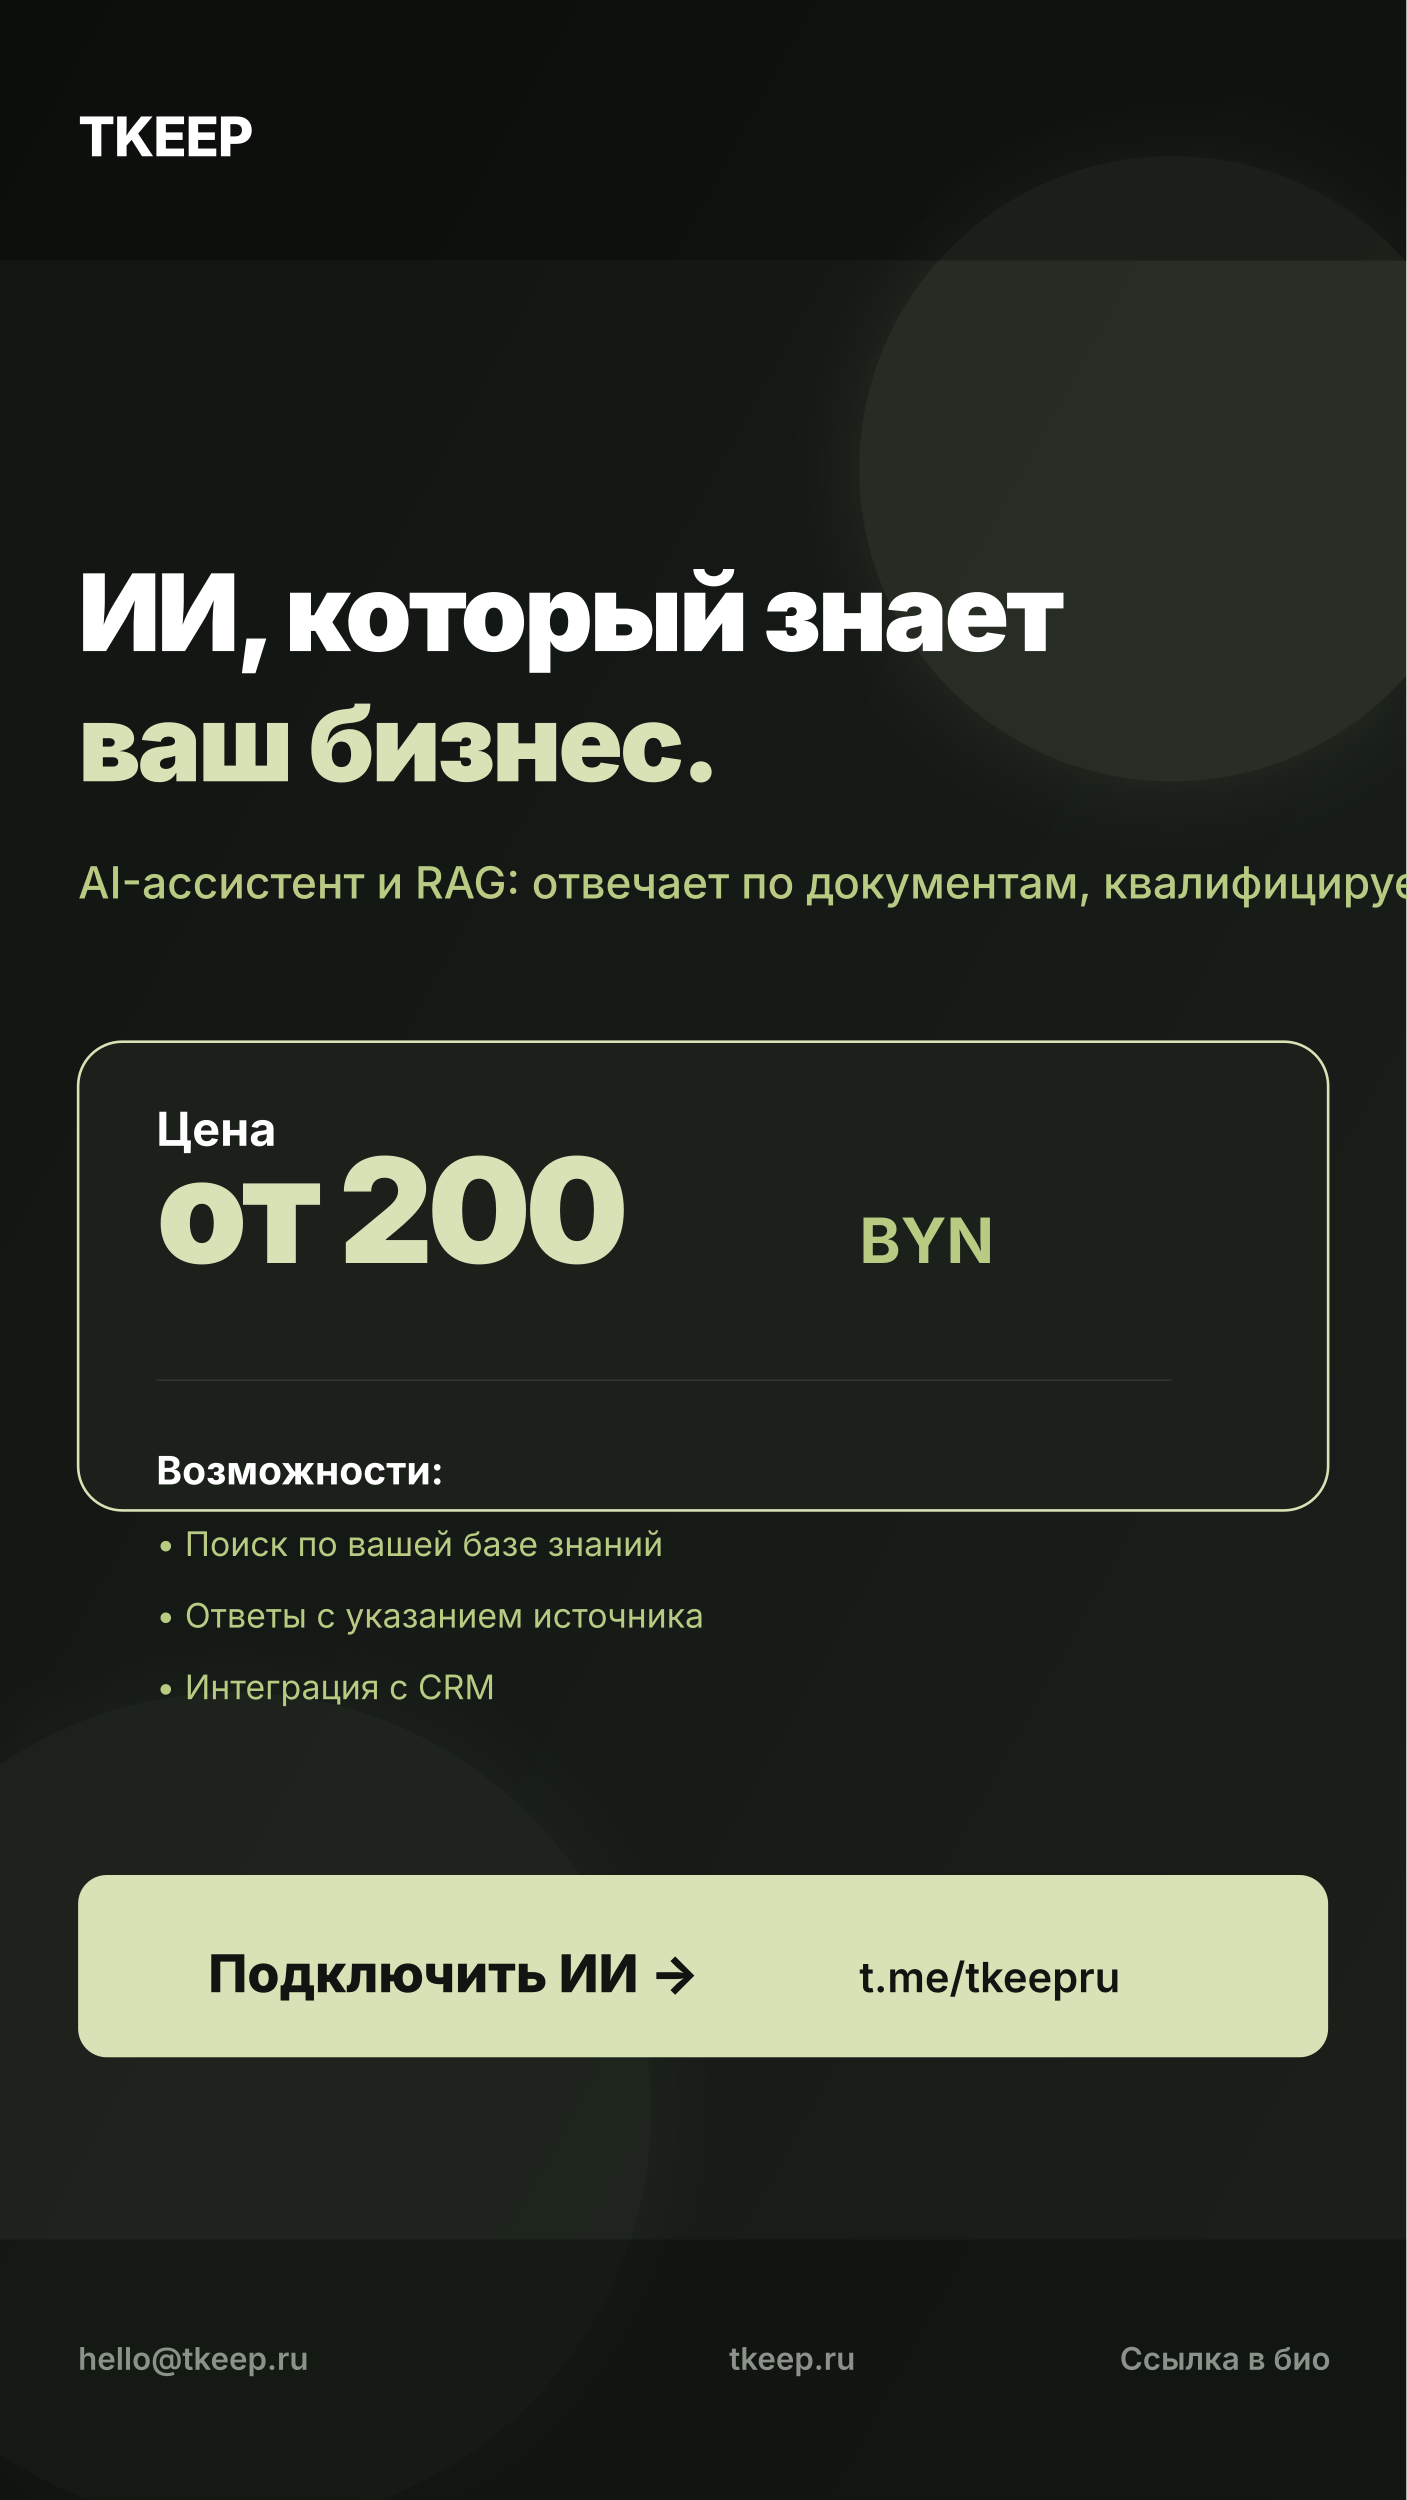
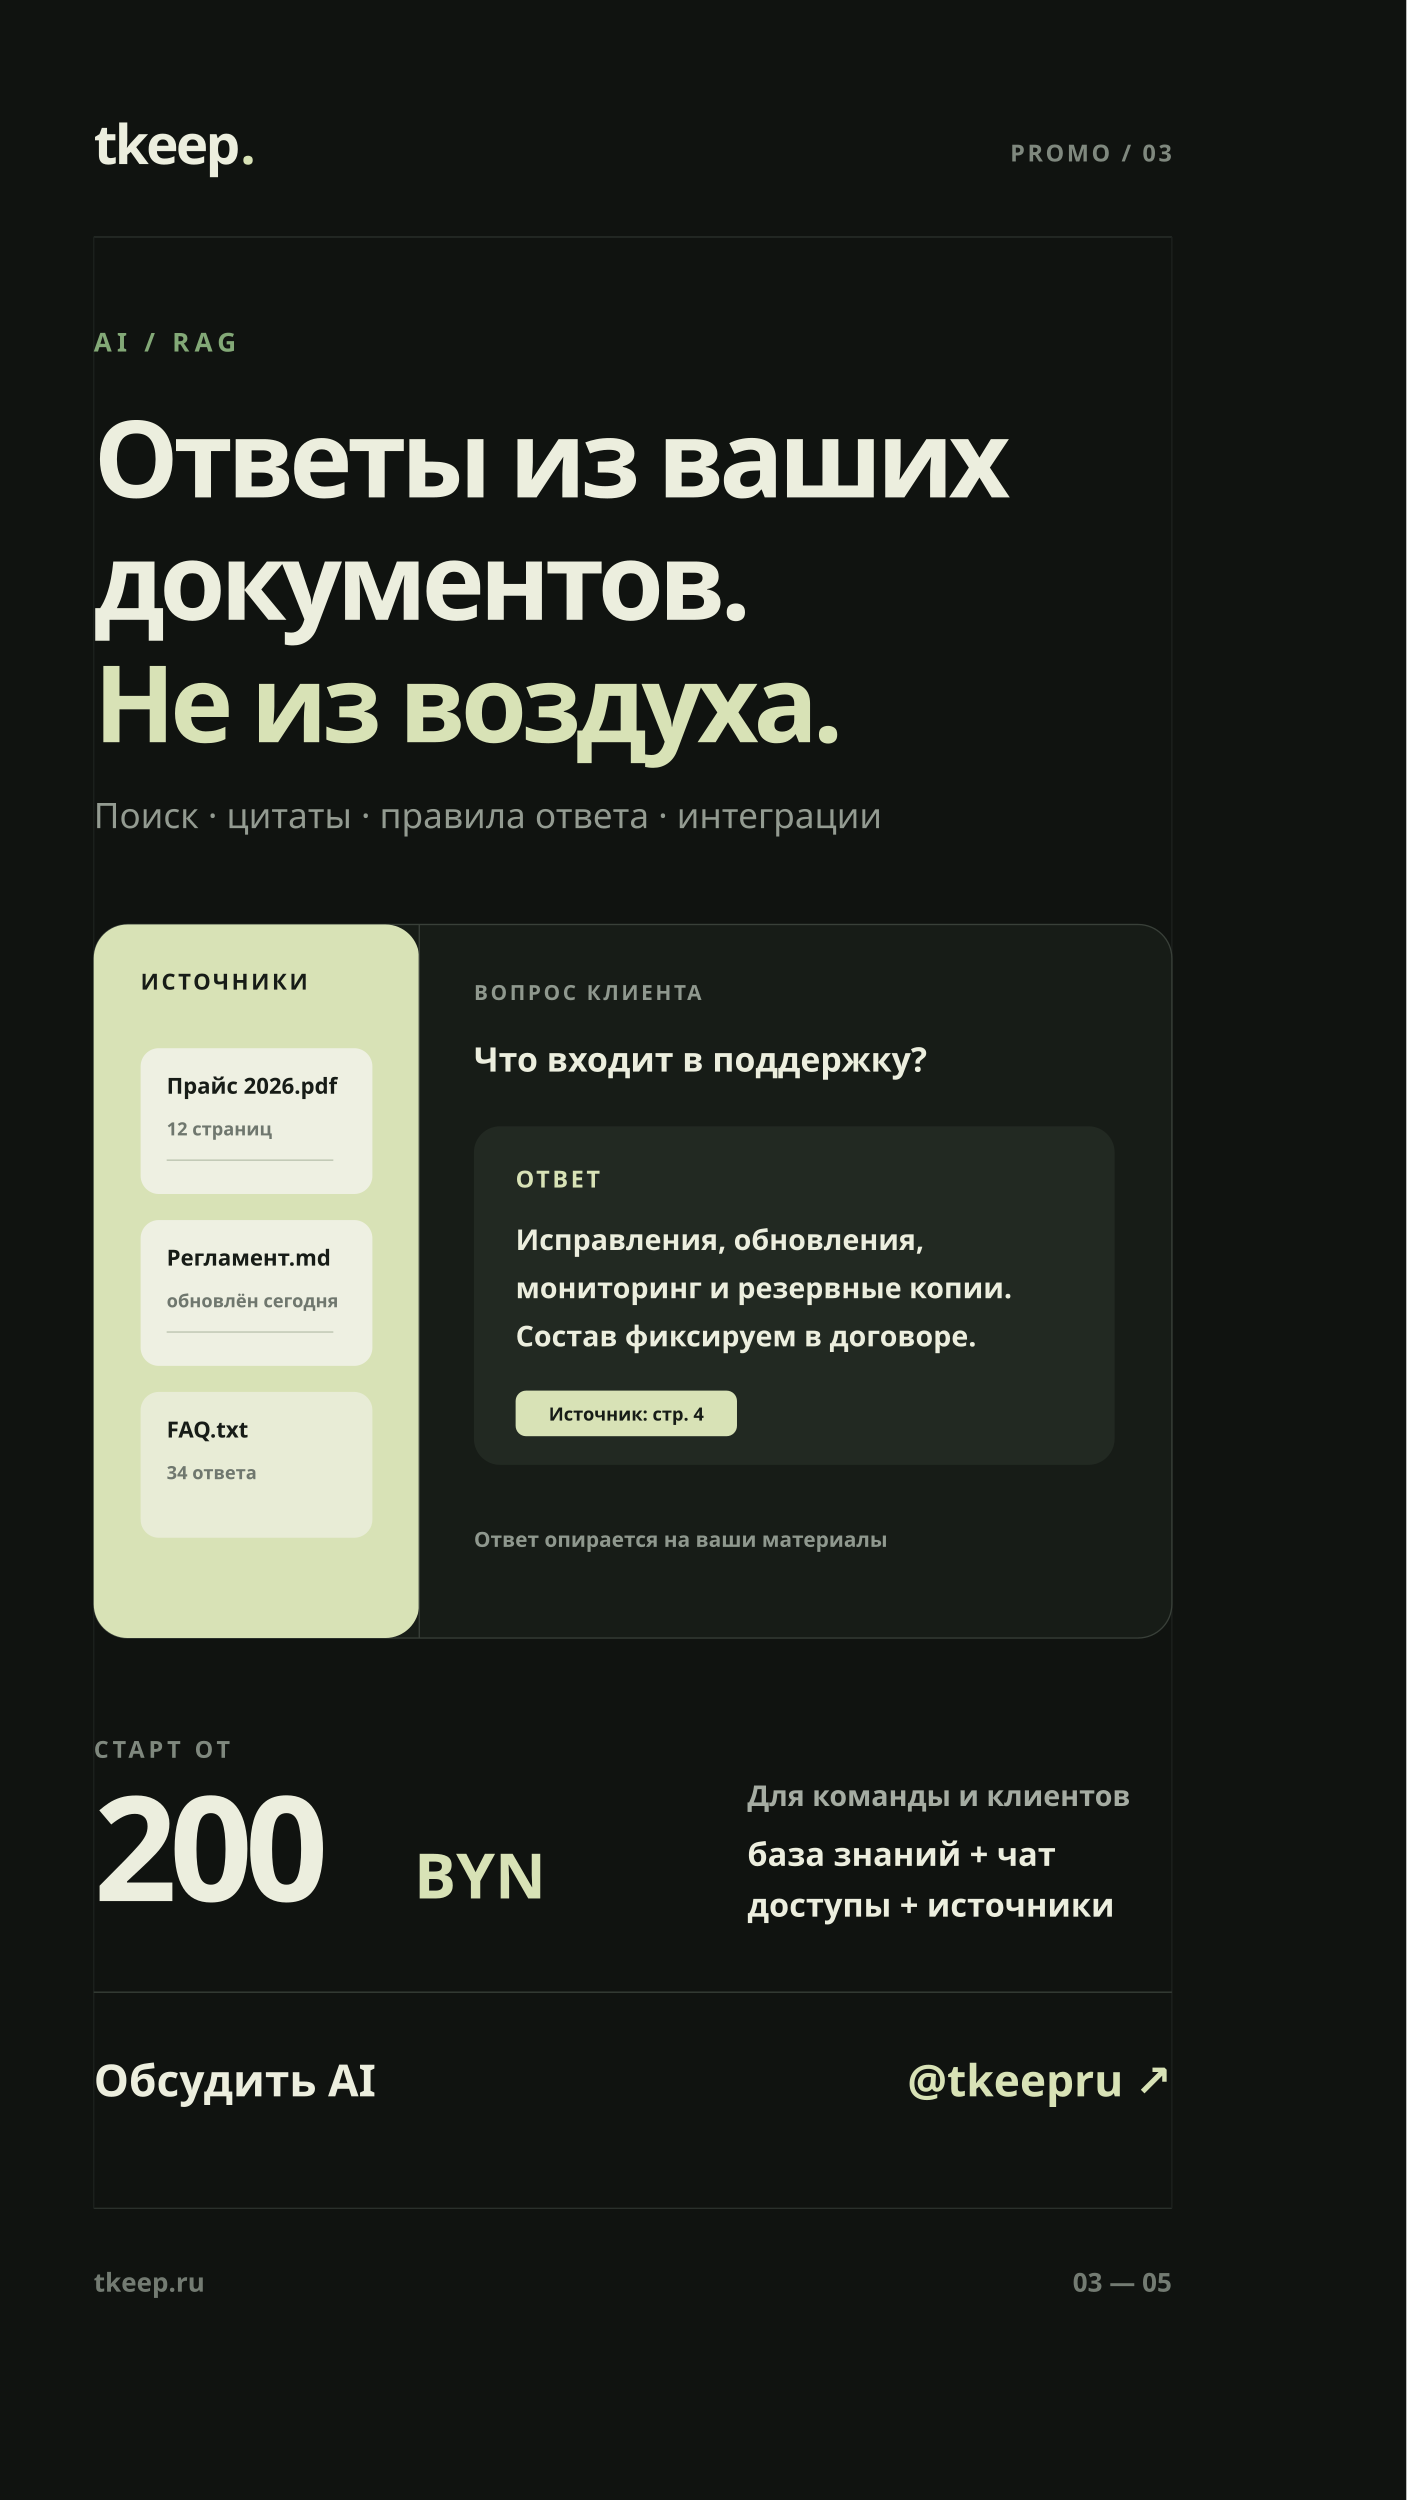
<svg xmlns="http://www.w3.org/2000/svg" width="1080" height="1920" viewBox="0 0 1080 1920">
  <defs>
-     <linearGradient id="grad3" x1="0%" y1="0%" x2="100%" y2="100%">
-       <stop offset="0%" style="stop-color:#111411;stop-opacity:1" />
-       <stop offset="100%" style="stop-color:#1b201b;stop-opacity:1" />
-     </linearGradient>
-     <filter id="glow3" x="-50%" y="-50%" width="200%" height="200%">
-       <feGaussianBlur stdDeviation="28" result="blur" />
-       <feComposite in="SourceGraphic" in2="blur" operator="over" />
-     </filter>
+     <style>
+       @font-face { font-family: Manrope; src: url('../assets/manrope.ttf') format('truetype'); font-weight: 200 800; }
+       text { font-family: Manrope, sans-serif; }
+     </style>
  </defs>
-   <rect width="1080" height="1920" fill="url(#grad3)" />
-   <circle cx="900" cy="360" r="240" fill="#d8e2b6" opacity="0.09" filter="url(#glow3)" />
-   <circle cx="180" cy="1620" r="320" fill="#83a977" opacity="0.07" filter="url(#glow3)" />
-   <rect x="0" y="0" width="1080" height="200" fill="#000000" opacity="0.30" />
-   <rect x="0" y="1720" width="1080" height="200" fill="#000000" opacity="0.30" />
-   <text x="60" y="120" font-family="Inter, sans-serif" font-size="42" font-weight="800" fill="#ffffff" letter-spacing="-0.02em">TKEEP<span fill="#d8e2b6">.</span>
+   <rect width="1080" height="1920" fill="#101310" />
+   <path d="M72 182H900M72 1696H900" stroke="#2b312c" />
+   <path d="M72 182V1696M900 182V1696" stroke="#1c211d" />
+   <text x="72" y="126" fill="#eceede" font-size="42" font-weight="800" letter-spacing="-2">tkeep<tspan fill="#d8e2b6">.</tspan>
  </text>
-   <text x="60" y="500" font-family="Inter, sans-serif" font-size="82" font-weight="900" fill="#ffffff" line-height="1.05" letter-spacing="-0.03em">
-     ИИ, который знает
-   </text>
-   <text x="60" y="600" font-family="Inter, sans-serif" font-size="82" font-weight="900" fill="#d8e2b6" line-height="1.05" letter-spacing="-0.03em">
-     ваш бизнес.
-   </text>
-   <text x="60" y="690" font-family="Inter, sans-serif" font-size="34" font-weight="500" fill="#b9ca83" line-height="1.4">
-     AI-ассистент и RAG: отвечает по документам, квалифицирует лидов, не теряет заявки.
-   </text>
-   <rect x="60" y="800" width="960" height="360" rx="34" fill="#1b201b" stroke="#d8e2b6" stroke-width="2" />
-   <text x="120" y="880" font-family="Inter, sans-serif" font-size="36" font-weight="700" fill="#ffffff">Цена</text>
-   <text x="120" y="970" font-family="Inter, sans-serif" font-size="112" font-weight="900" fill="#d8e2b6" letter-spacing="-0.04em">от 200</text>
-   <text x="660" y="970" font-family="Inter, sans-serif" font-size="48" font-weight="700" fill="#b9ca83">BYN</text>
-   <line x1="120" y1="1060" x2="900" y2="1060" stroke="#333a32" stroke-width="1" />
-   <text x="120" y="1140" font-family="Inter, sans-serif" font-size="30" font-weight="700" fill="#ffffff">Возможности:</text>
-   <text x="120" y="1195" font-family="Inter, sans-serif" font-size="26" font-weight="400" fill="#b9ca83">• Поиск по вашей базе знаний</text>
-   <text x="120" y="1250" font-family="Inter, sans-serif" font-size="26" font-weight="400" fill="#b9ca83">• Ответы с указанием источника</text>
-   <text x="120" y="1305" font-family="Inter, sans-serif" font-size="26" font-weight="400" fill="#b9ca83">• Интеграция с CRM</text>
-   <rect x="60" y="1440" width="960" height="140" rx="22" fill="#d8e2b6" />
-   <text x="160" y="1530" font-family="Inter, sans-serif" font-size="40" font-weight="800" fill="#111411">Подключить ИИ →</text>
-   <text x="660" y="1530" font-family="Inter, sans-serif" font-size="32" font-weight="600" fill="#111411">t.me/tkeepru</text>
-   <text x="60" y="1820" font-family="Inter, sans-serif" font-size="24" font-weight="600" fill="#8a9289">hello@tkeep.ru</text>
-   <text x="560" y="1820" font-family="Inter, sans-serif" font-size="24" font-weight="600" fill="#8a9289">tkeep.ru</text>
-   <text x="860" y="1820" font-family="Inter, sans-serif" font-size="24" font-weight="600" fill="#8a9289">Ссылка в био</text>
+   <text x="900" y="124" fill="#7f887e" font-size="18" font-weight="700" text-anchor="end" letter-spacing="2">PROMO / 03</text>
+   <text x="72" y="270" fill="#83a977" font-size="20" font-weight="800" letter-spacing="4">AI / RAG</text>
+   <text x="72" y="382" fill="#eceede" font-size="82" font-weight="650" letter-spacing="-4">Ответы из ваших</text>
+   <text x="72" y="476" fill="#eceede" font-size="82" font-weight="650" letter-spacing="-4">документов.</text>
+   <text x="72" y="570" fill="#d8e2b6" font-size="82" font-weight="650" letter-spacing="-4">Не из воздуха.</text>
+   <text x="72" y="636" fill="#939b91" font-size="27" font-weight="500">Поиск · цитаты · правила ответа · интеграции</text>
+   <rect x="72" y="710" width="828" height="548" rx="26" fill="#171c17" stroke="#394039" />
+   <rect x="72" y="710" width="250" height="548" rx="26" fill="#d8e2b6" />
+   <path d="M322 710V1258" stroke="#394039" />
+   <text x="108" y="760" fill="#171c17" font-size="17" font-weight="800" letter-spacing="2">ИСТОЧНИКИ</text>
+   <rect x="108" y="805" width="178" height="112" rx="14" fill="#eef0e2" />
+   <text x="128" y="840" fill="#171c17" font-size="17" font-weight="750">Прайс 2026.pdf</text>
+   <text x="128" y="872" fill="#6f776e" font-size="14" font-weight="600">12 страниц</text>
+   <path d="M128 891H256" stroke="#b9c2ad" />
+   <rect x="108" y="937" width="178" height="112" rx="14" fill="#eef0e2" />
+   <text x="128" y="972" fill="#171c17" font-size="17" font-weight="750">Регламент.md</text>
+   <text x="128" y="1004" fill="#6f776e" font-size="14" font-weight="600">обновлён сегодня</text>
+   <path d="M128 1023H256" stroke="#b9c2ad" />
+   <rect x="108" y="1069" width="178" height="112" rx="14" fill="#eef0e2" opacity=".72" />
+   <text x="128" y="1104" fill="#171c17" font-size="17" font-weight="750">FAQ.txt</text>
+   <text x="128" y="1136" fill="#6f776e" font-size="14" font-weight="600">34 ответа</text>
+   <text x="364" y="768" fill="#8f988e" font-size="16" font-weight="750" letter-spacing="2">ВОПРОС КЛИЕНТА</text>
+   <text x="364" y="823" fill="#eceede" font-size="26" font-weight="650">Что входит в поддержку?</text>
+   <rect x="364" y="865" width="492" height="260" rx="20" fill="#222922" />
+   <text x="396" y="912" fill="#d8e2b6" font-size="18" font-weight="800" letter-spacing="2">ОТВЕТ</text>
+   <text x="396" y="960" fill="#eceede" font-size="22" font-weight="600">Исправления, обновления,</text>
+   <text x="396" y="997" fill="#eceede" font-size="22" font-weight="600">мониторинг и резервные копии.</text>
+   <text x="396" y="1034" fill="#eceede" font-size="22" font-weight="600">Состав фиксируем в договоре.</text>
+   <rect x="396" y="1068" width="170" height="35" rx="8" fill="#d8e2b6" />
+   <text x="481" y="1091" fill="#171c17" font-size="14" font-weight="800" text-anchor="middle">Источник: стр. 4</text>
+   <text x="364" y="1188" fill="#8f988e" font-size="16" font-weight="650">Ответ опирается на ваши материалы</text>
+   <text x="72" y="1350" fill="#7f887e" font-size="18" font-weight="800" letter-spacing="3">СТАРТ ОТ</text>
+   <text x="72" y="1460" fill="#eceede" font-size="112" font-weight="700" letter-spacing="-6">200</text>
+   <text x="318" y="1458" fill="#d8e2b6" font-size="48" font-weight="750">BYN</text>
+   <text x="574" y="1387" fill="#a5aca2" font-size="22" font-weight="600">Для команды и клиентов</text>
+   <text x="574" y="1433" fill="#eceede" font-size="25" font-weight="650">база знаний + чат</text>
+   <text x="574" y="1472" fill="#eceede" font-size="25" font-weight="650">доступы + источники</text>
+   <path d="M72 1530H900" stroke="#384038" />
+   <text x="72" y="1610" fill="#eceede" font-size="34" font-weight="700">Обсудить AI</text>
+   <text x="900" y="1610" fill="#d8e2b6" font-size="34" font-weight="750" text-anchor="end">@tkeepru ↗</text>
+   <text x="72" y="1760" fill="#737b72" font-size="20" font-weight="650">tkeep.ru</text>
+   <text x="900" y="1760" fill="#737b72" font-size="20" font-weight="650" text-anchor="end">03 — 05</text>
</svg>
